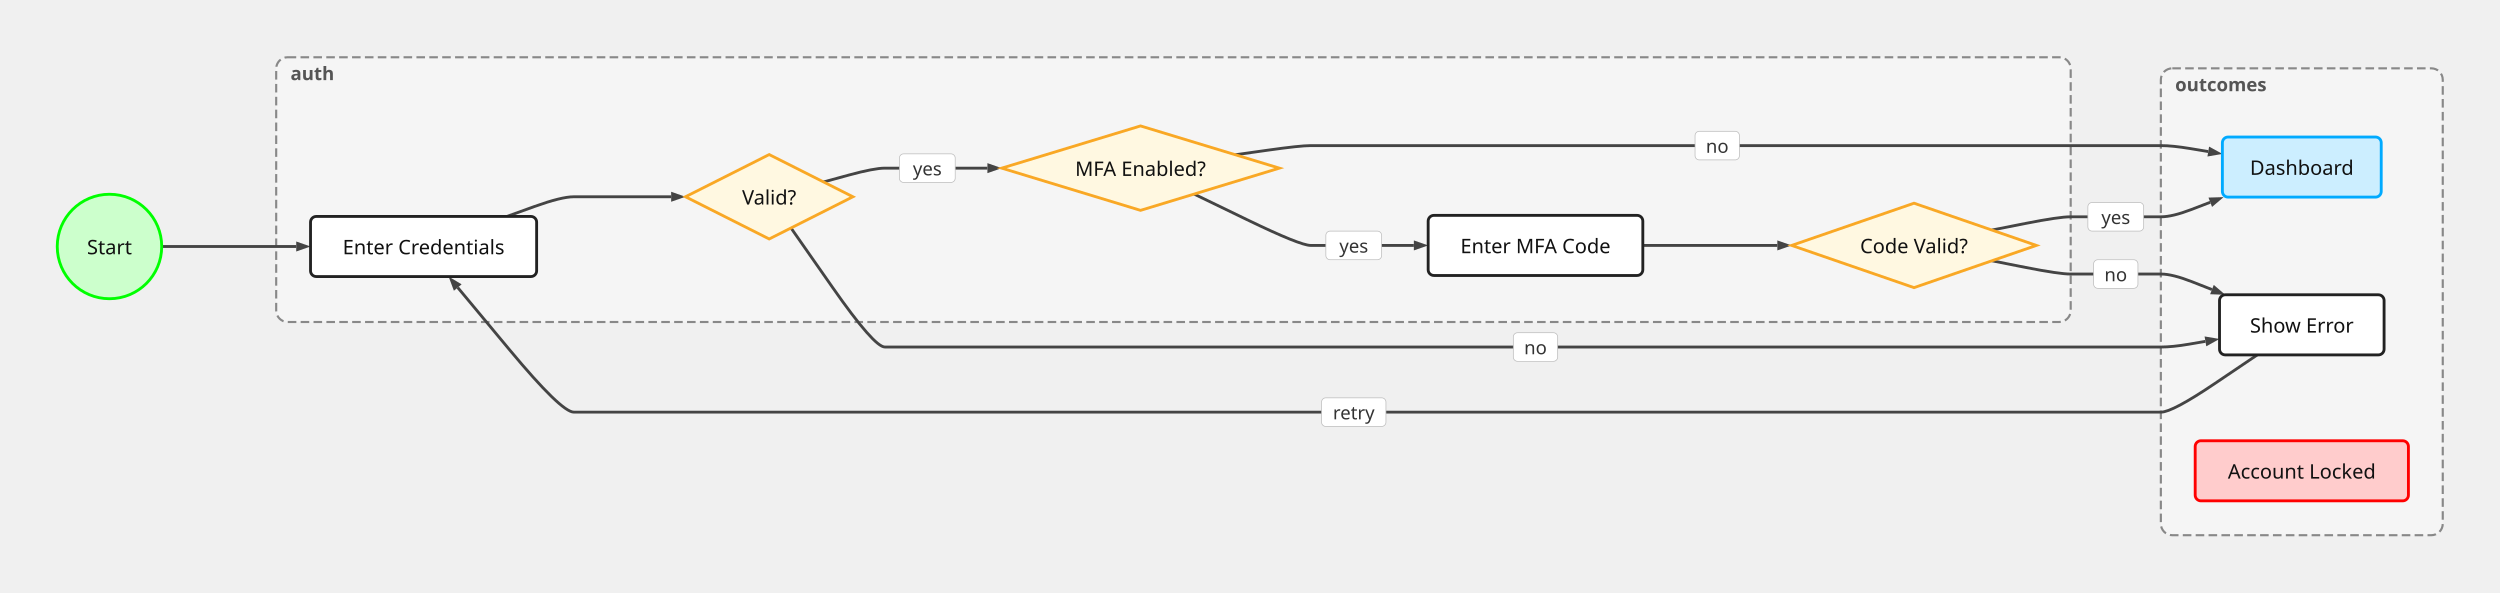
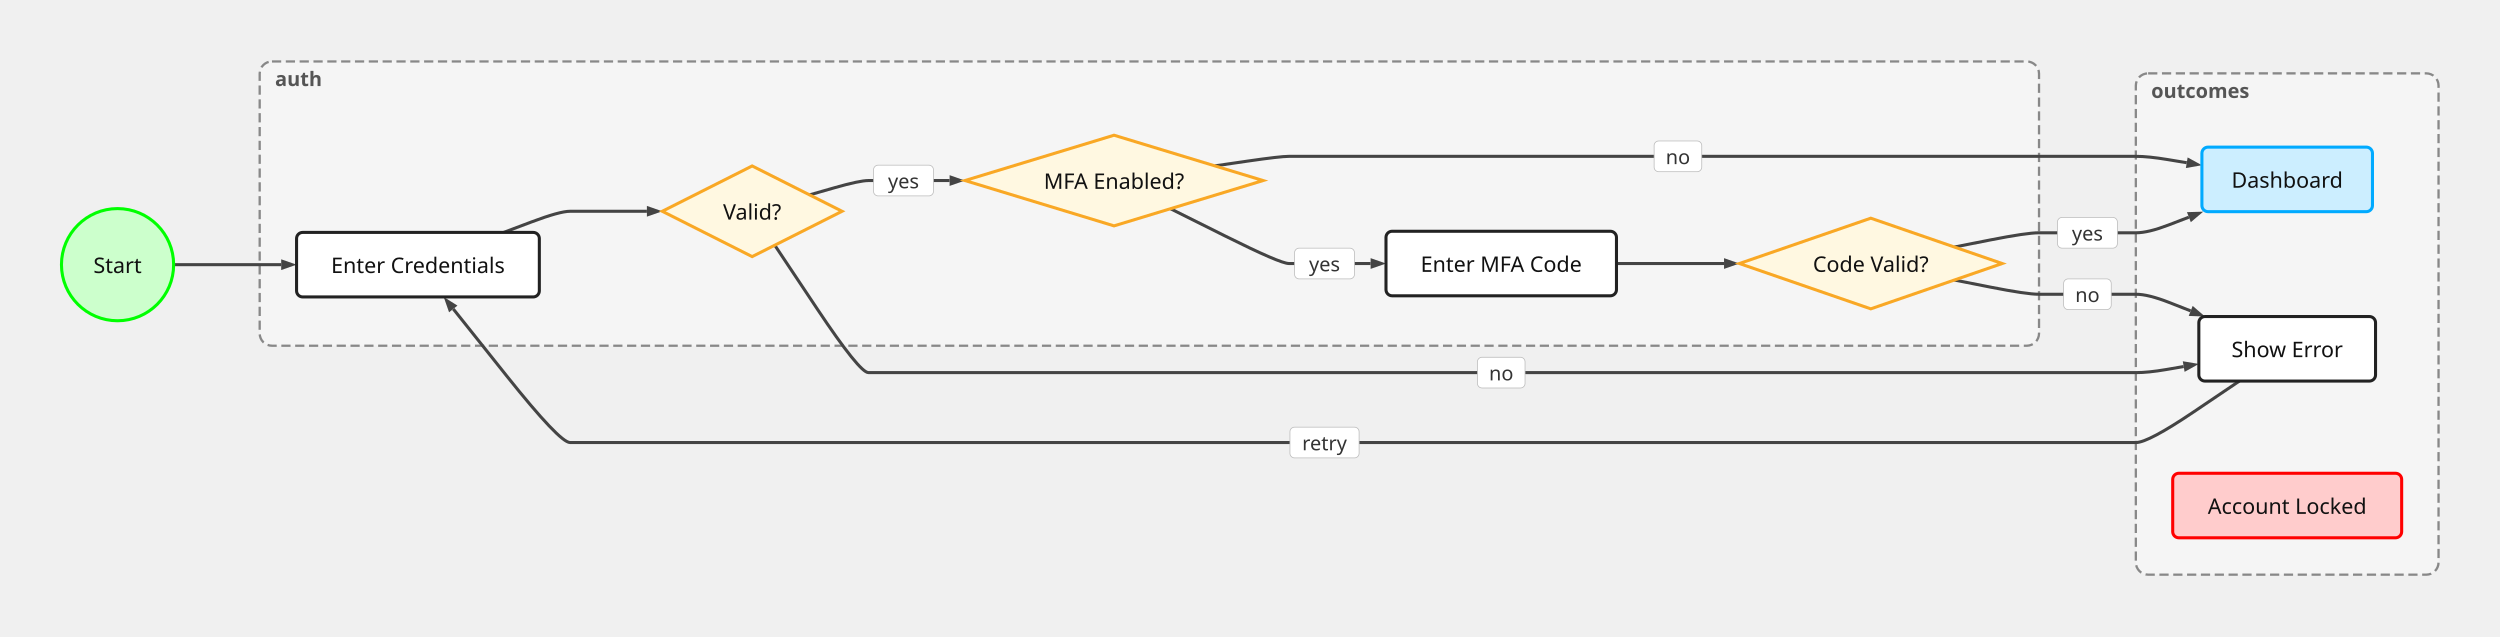
- <svg xmlns="http://www.w3.org/2000/svg" viewBox="-40 -47 1747 414" style="max-width:100%">
+ <svg xmlns="http://www.w3.org/2000/svg" viewBox="-40 -47 1627 414" style="max-width:100%">
  <defs>
    <marker id="glypho-53rf49-arrowhead" markerWidth="10" markerHeight="7" refX="0" refY="3.5" orient="auto" markerUnits="userSpaceOnUse">
      <polygon points="0 0, 10 3.5, 0 7" fill="#444444" />
    </marker>
    <marker id="glypho-53rf49-arrowhead-thick" markerWidth="14" markerHeight="10" refX="0" refY="5" orient="auto" markerUnits="userSpaceOnUse">
      <polygon points="0 0, 14 5, 0 10" fill="#444444" />
    </marker>
    <marker id="glypho-53rf49-arrowhead-reverse" markerWidth="10" markerHeight="7" refX="10" refY="3.5" orient="auto" markerUnits="userSpaceOnUse">
      <polygon points="10 0, 0 3.5, 10 7" fill="#444444" />
    </marker>
  </defs>
  <g>
-     <rect x="153" y="-7" width="1254" height="185" fill="#f5f5f5" fill-opacity="1" stroke="#888888" stroke-width="1.5" stroke-dasharray="6 3" rx="8" ry="8" />
-     <text x="163" y="9" fill="#555555" font-size="13" font-family="system-ui, sans-serif" font-weight="bold">auth</text>
+     <rect x="129" y="-7" width="1158" height="185" fill="#f5f5f5" fill-opacity="1" stroke="#888888" stroke-width="1.5" stroke-dasharray="6 3" rx="8" ry="8" />
+     <text x="139" y="9" fill="#555555" font-size="13" font-family="system-ui, sans-serif" font-weight="bold">auth</text>
  </g>
  <g>
-     <rect x="1470" y="0.75" width="197" height="326.25" fill="#f5f5f5" fill-opacity="1" stroke="#888888" stroke-width="1.5" stroke-dasharray="6 3" rx="8" ry="8" />
-     <text x="1480" y="16.75" fill="#555555" font-size="13" font-family="system-ui, sans-serif" font-weight="bold">outcomes</text>
+     <rect x="1350" y="0.75" width="197" height="326.25" fill="#f5f5f5" fill-opacity="1" stroke="#888888" stroke-width="1.5" stroke-dasharray="6 3" rx="8" ry="8" />
+     <text x="1360" y="16.75" fill="#555555" font-size="13" font-family="system-ui, sans-serif" font-weight="bold">outcomes</text>
  </g>
-   <path d="M 73 125.25 L 81.667 125.25 Q 90.333 125.25 99 125.25 Q 107.667 125.25 116.333 125.25 Q 125 125.25 133.667 125.25 Q 142.333 125.25 151 125.25 Q 159.667 125.25 163.333 125.25 L 167 125.25" fill="none" stroke="#444444" stroke-width="2" marker-end="url(#glypho-53rf49-arrowhead)" />
-   <path d="M 314.216 104.25 L 333.275 97.375 Q 352.333 90.5 361 90.5 Q 369.667 90.5 378.333 90.5 Q 387 90.5 395.667 90.5 Q 404.333 90.5 413 90.5 Q 421.667 90.5 425.333 90.5 L 429 90.5" fill="none" stroke="#444444" stroke-width="2" marker-end="url(#glypho-53rf49-arrowhead)" />
-   <path d="M 535.48 80.153 L 553.195 75.326 Q 570.91 70.5 578.366 70.5 Q 585.821 70.5 596.91 70.5 Q 608 70.5 619.09 70.5 Q 630.179 70.5 637.634 70.5 Q 645.09 70.5 647.545 70.5 L 650 70.5" fill="none" stroke="#444444" stroke-width="2" marker-end="url(#glypho-53rf49-arrowhead)" />
-   <path d="M 512.749 112.31 L 541.83 153.905 Q 570.91 195.5 578.366 195.5 Q 585.821 195.5 596.91 195.5 Q 608 195.5 619.09 195.5 Q 630.179 195.5 637.634 195.5 Q 645.09 195.5 701.045 195.5 Q 757 195.5 812.798 195.5 Q 868.596 195.5 875.895 195.5 Q 883.193 195.5 894.596 195.5 Q 906 195.5 917.404 195.5 Q 928.807 195.5 936.105 195.5 Q 943.404 195.5 988.202 195.5 Q 1033 195.5 1078.175 195.5 Q 1123.351 195.5 1131.026 195.5 Q 1138.701 195.5 1149.351 195.5 Q 1160 195.5 1170.649 195.5 Q 1181.299 195.5 1188.974 195.5 Q 1196.649 195.5 1247.075 195.5 Q 1297.5 195.5 1348.207 195.5 Q 1398.914 195.5 1406.871 195.5 Q 1414.828 195.5 1426.664 195.5 Q 1438.5 195.5 1450.336 195.5 Q 1462.172 195.5 1470.129 195.5 Q 1478.086 195.5 1489.615 193.524 L 1501.144 191.547" fill="none" stroke="#444444" stroke-width="2" marker-end="url(#glypho-53rf49-arrowhead)" />
-   <path d="M 823.254 61.149 L 845.925 57.95 Q 868.596 54.75 875.895 54.75 Q 883.193 54.75 894.596 54.75 Q 906 54.75 917.404 54.75 Q 928.807 54.75 936.105 54.75 Q 943.404 54.75 988.202 54.75 Q 1033 54.75 1078.175 54.75 Q 1123.351 54.75 1131.026 54.75 Q 1138.701 54.75 1149.351 54.75 Q 1160 54.75 1170.649 54.75 Q 1181.299 54.75 1188.974 54.75 Q 1196.649 54.75 1247.075 54.75 Q 1297.5 54.75 1348.207 54.75 Q 1398.914 54.75 1406.871 54.75 Q 1414.828 54.75 1426.664 54.75 Q 1438.5 54.75 1450.336 54.75 Q 1462.172 54.75 1470.129 54.75 Q 1478.086 54.75 1490.61 56.828 L 1503.135 58.906" fill="none" stroke="#444444" stroke-width="2" marker-end="url(#glypho-53rf49-arrowhead)" />
-   <path d="M 794.436 88.615 L 831.516 106.557 Q 868.596 124.5 875.895 124.5 Q 883.193 124.5 894.596 124.5 Q 906 124.5 917.404 124.5 Q 928.807 124.5 936.105 124.5 Q 943.404 124.5 945.702 124.5 L 948 124.5" fill="none" stroke="#444444" stroke-width="2" marker-end="url(#glypho-53rf49-arrowhead)" />
-   <path d="M 1108 124.5 L 1115.675 124.5 Q 1123.351 124.5 1131.026 124.5 Q 1138.701 124.5 1149.351 124.5 Q 1160 124.5 1170.649 124.5 Q 1181.299 124.5 1188.974 124.5 Q 1196.649 124.5 1199.325 124.5 L 1202 124.5" fill="none" stroke="#444444" stroke-width="2" marker-end="url(#glypho-53rf49-arrowhead)" />
-   <path d="M 1351.904 113.771 L 1375.409 109.135 Q 1398.914 104.5 1406.871 104.5 Q 1414.828 104.5 1426.664 104.5 Q 1438.5 104.5 1450.336 104.5 Q 1462.172 104.5 1470.129 104.5 Q 1478.086 104.5 1491.307 99.419 L 1504.527 94.338" fill="none" stroke="#444444" stroke-width="2" marker-end="url(#glypho-53rf49-arrowhead)" />
-   <path d="M 1351.904 135.229 L 1375.409 139.865 Q 1398.914 144.5 1406.871 144.5 Q 1414.828 144.5 1426.664 144.5 Q 1438.5 144.5 1450.336 144.5 Q 1462.172 144.5 1470.129 144.5 Q 1478.086 144.5 1491.897 149.923 L 1505.707 155.345" fill="none" stroke="#444444" stroke-width="2" marker-end="url(#glypho-53rf49-arrowhead)" />
-   <path d="M 1537.374 201 L 1507.73 221 Q 1478.086 241 1470.129 241 Q 1462.172 241 1450.336 241 Q 1438.5 241 1426.664 241 Q 1414.828 241 1406.871 241 Q 1398.914 241 1348.207 241 Q 1297.5 241 1247.075 241 Q 1196.649 241 1188.974 241 Q 1181.299 241 1170.649 241 Q 1160 241 1149.351 241 Q 1138.701 241 1131.026 241 Q 1123.351 241 1078.175 241 Q 1033 241 988.202 241 Q 943.404 241 936.105 241 Q 928.807 241 917.404 241 Q 906 241 894.596 241 Q 883.193 241 875.895 241 Q 868.596 241 812.798 241 Q 757 241 701.045 241 Q 645.09 241 637.634 241 Q 630.179 241 619.09 241 Q 608 241 596.91 241 Q 585.821 241 578.366 241 Q 570.91 241 534.205 241 Q 497.5 241 459.583 241 Q 421.667 241 413 241 Q 404.333 241 395.667 241 Q 387 241 378.333 241 Q 369.667 241 361 241 Q 352.333 241 316.104 197.468 L 279.874 153.936" fill="none" stroke="#444444" stroke-width="2" marker-end="url(#glypho-53rf49-arrowhead)" />
+   <path d="M 73 125.25 L 79.667 125.25 Q 86.333 125.25 93 125.25 Q 99.667 125.25 106.333 125.25 Q 113 125.25 119.667 125.25 Q 126.333 125.25 133 125.25 Q 139.667 125.25 141.333 125.25 L 143 125.25" fill="none" stroke="#444444" stroke-width="2" marker-end="url(#glypho-53rf49-arrowhead)" />
+   <path d="M 287.799 104.25 L 306.066 97.375 Q 324.333 90.5 331 90.5 Q 337.667 90.5 344.333 90.5 Q 351 90.5 357.667 90.5 Q 364.333 90.5 371 90.5 Q 377.667 90.5 379.333 90.5 L 381 90.5" fill="none" stroke="#444444" stroke-width="2" marker-end="url(#glypho-53rf49-arrowhead)" />
+   <path d="M 486.836 79.828 L 503.153 75.164 Q 519.47 70.5 525.204 70.5 Q 530.939 70.5 539.47 70.5 Q 548 70.5 556.53 70.5 Q 565.061 70.5 570.796 70.5 Q 576.53 70.5 577.265 70.5 L 578 70.5" fill="none" stroke="#444444" stroke-width="2" marker-end="url(#glypho-53rf49-arrowhead)" />
+   <path d="M 464.214 112.58 L 491.842 154.04 Q 519.47 195.5 525.204 195.5 Q 530.939 195.5 539.47 195.5 Q 548 195.5 556.53 195.5 Q 565.061 195.5 570.796 195.5 Q 576.53 195.5 630.765 195.5 Q 685 195.5 739.114 195.5 Q 793.228 195.5 798.842 195.5 Q 804.456 195.5 813.228 195.5 Q 822 195.5 830.772 195.5 Q 839.544 195.5 845.158 195.5 Q 850.772 195.5 893.886 195.5 Q 937 195.5 980.404 195.5 Q 1023.808 195.5 1029.712 195.5 Q 1035.616 195.5 1043.808 195.5 Q 1052 195.5 1060.192 195.5 Q 1068.384 195.5 1074.288 195.5 Q 1080.192 195.5 1128.846 195.5 Q 1177.5 195.5 1228.207 195.5 Q 1278.914 195.5 1286.871 195.5 Q 1294.828 195.5 1306.664 195.5 Q 1318.5 195.5 1330.336 195.5 Q 1342.172 195.5 1350.129 195.5 Q 1358.086 195.5 1369.615 193.524 L 1381.144 191.547" fill="none" stroke="#444444" stroke-width="2" marker-end="url(#glypho-53rf49-arrowhead)" />
+   <path d="M 750.607 60.953 L 771.917 57.851 Q 793.228 54.75 798.842 54.75 Q 804.456 54.75 813.228 54.75 Q 822 54.75 830.772 54.75 Q 839.544 54.75 845.158 54.75 Q 850.772 54.75 893.886 54.75 Q 937 54.75 980.404 54.75 Q 1023.808 54.75 1029.712 54.75 Q 1035.616 54.75 1043.808 54.75 Q 1052 54.75 1060.192 54.75 Q 1068.384 54.75 1074.288 54.75 Q 1080.192 54.75 1128.846 54.75 Q 1177.5 54.75 1228.207 54.75 Q 1278.914 54.75 1286.871 54.75 Q 1294.828 54.75 1306.664 54.75 Q 1318.5 54.75 1330.336 54.75 Q 1342.172 54.75 1350.129 54.75 Q 1358.086 54.75 1370.61 56.828 L 1383.135 58.906" fill="none" stroke="#444444" stroke-width="2" marker-end="url(#glypho-53rf49-arrowhead)" />
+   <path d="M 721.734 88.828 L 757.481 106.664 Q 793.228 124.5 798.842 124.5 Q 804.456 124.5 813.228 124.5 Q 822 124.5 830.772 124.5 Q 839.544 124.5 845.158 124.5 Q 850.772 124.5 851.386 124.5 L 852 124.5" fill="none" stroke="#444444" stroke-width="2" marker-end="url(#glypho-53rf49-arrowhead)" />
+   <path d="M 1012 124.5 L 1017.904 124.5 Q 1023.808 124.5 1029.712 124.5 Q 1035.616 124.5 1043.808 124.5 Q 1052 124.5 1060.192 124.5 Q 1068.384 124.5 1074.288 124.5 Q 1080.192 124.5 1081.096 124.5 L 1082 124.5" fill="none" stroke="#444444" stroke-width="2" marker-end="url(#glypho-53rf49-arrowhead)" />
+   <path d="M 1231.904 113.771 L 1255.409 109.135 Q 1278.914 104.5 1286.871 104.5 Q 1294.828 104.5 1306.664 104.5 Q 1318.5 104.5 1330.336 104.5 Q 1342.172 104.5 1350.129 104.5 Q 1358.086 104.5 1371.307 99.419 L 1384.527 94.338" fill="none" stroke="#444444" stroke-width="2" marker-end="url(#glypho-53rf49-arrowhead)" />
+   <path d="M 1231.904 135.229 L 1255.409 139.865 Q 1278.914 144.5 1286.871 144.5 Q 1294.828 144.5 1306.664 144.5 Q 1318.5 144.5 1330.336 144.5 Q 1342.172 144.5 1350.129 144.5 Q 1358.086 144.5 1371.897 149.923 L 1385.707 155.345" fill="none" stroke="#444444" stroke-width="2" marker-end="url(#glypho-53rf49-arrowhead)" />
+   <path d="M 1417.374 201 L 1387.73 221 Q 1358.086 241 1350.129 241 Q 1342.172 241 1330.336 241 Q 1318.5 241 1306.664 241 Q 1294.828 241 1286.871 241 Q 1278.914 241 1228.207 241 Q 1177.5 241 1128.846 241 Q 1080.192 241 1074.288 241 Q 1068.384 241 1060.192 241 Q 1052 241 1043.808 241 Q 1035.616 241 1029.712 241 Q 1023.808 241 980.404 241 Q 937 241 893.886 241 Q 850.772 241 845.158 241 Q 839.544 241 830.772 241 Q 822 241 813.228 241 Q 804.456 241 798.842 241 Q 793.228 241 739.114 241 Q 685 241 630.765 241 Q 576.53 241 570.796 241 Q 565.061 241 556.53 241 Q 548 241 539.47 241 Q 530.939 241 525.204 241 Q 519.47 241 484.485 241 Q 449.5 241 413.583 241 Q 377.667 241 371 241 Q 364.333 241 357.667 241 Q 351 241 344.333 241 Q 337.667 241 331 241 Q 324.333 241 289.66 197.534 L 254.988 154.067" fill="none" stroke="#444444" stroke-width="2" marker-end="url(#glypho-53rf49-arrowhead)" />
  <g transform="translate(0, 88.75)" data-node-id="start">
    <circle cx="36.5" cy="36.5" r="36.5" fill="#ccffcc" stroke="#00ff00" stroke-width="2" />
    <text x="36.5" y="36.5" text-anchor="middle" dominant-baseline="central" fill="#111111" font-size="14" font-family="system-ui, sans-serif">Start</text>
  </g>
-   <g transform="translate(177, 104.25)" data-node-id="login">
+   <g transform="translate(153, 104.25)" data-node-id="login">
    <rect x="0" y="0" width="158" height="42" rx="4" ry="4" fill="#ffffff" stroke="#222222" stroke-width="2" />
    <text x="79" y="21" text-anchor="middle" dominant-baseline="central" fill="#111111" font-size="14" font-family="system-ui, sans-serif">Enter Credentials</text>
  </g>
-   <g transform="translate(439, 61)" data-node-id="validate">
+   <g transform="translate(391, 61)" data-node-id="validate">
    <polygon points="58.5,0 117,29.5 58.5,59 0,29.5" fill="#fff8e1" stroke="#f9a825" stroke-width="2" />
    <text x="58.5" y="29.5" text-anchor="middle" dominant-baseline="central" fill="#111111" font-size="14" font-family="system-ui, sans-serif">Valid?</text>
  </g>
-   <g transform="translate(660, 41)" data-node-id="mfa">
+   <g transform="translate(588, 41)" data-node-id="mfa">
    <polygon points="97,0 194,29.5 97,59 0,29.5" fill="#fff8e1" stroke="#f9a825" stroke-width="2" />
    <text x="97" y="29.5" text-anchor="middle" dominant-baseline="central" fill="#111111" font-size="14" font-family="system-ui, sans-serif">MFA Enabled?</text>
  </g>
-   <g transform="translate(958, 103.5)" data-node-id="verify">
+   <g transform="translate(862, 103.5)" data-node-id="verify">
    <rect x="0" y="0" width="150" height="42" rx="4" ry="4" fill="#ffffff" stroke="#222222" stroke-width="2" />
    <text x="75" y="21" text-anchor="middle" dominant-baseline="central" fill="#111111" font-size="14" font-family="system-ui, sans-serif">Enter MFA Code</text>
  </g>
-   <g transform="translate(1212, 95)" data-node-id="mfa_check">
+   <g transform="translate(1092, 95)" data-node-id="mfa_check">
    <polygon points="85.5,0 171,29.5 85.5,59 0,29.5" fill="#fff8e1" stroke="#f9a825" stroke-width="2" />
    <text x="85.5" y="29.5" text-anchor="middle" dominant-baseline="central" fill="#111111" font-size="14" font-family="system-ui, sans-serif">Code Valid?</text>
  </g>
-   <g transform="translate(1513, 48.75)" data-node-id="dashboard">
+   <g transform="translate(1393, 48.75)" data-node-id="dashboard">
    <rect x="0" y="0" width="111" height="42" rx="4" ry="4" fill="#cceeff" stroke="#00aaff" stroke-width="2" />
    <text x="55.5" y="21" text-anchor="middle" dominant-baseline="central" fill="#111111" font-size="14" font-family="system-ui, sans-serif">Dashboard</text>
  </g>
-   <g transform="translate(1511, 159)" data-node-id="retry">
+   <g transform="translate(1391, 159)" data-node-id="retry">
    <rect x="0" y="0" width="115" height="42" rx="4" ry="4" fill="#ffffff" stroke="#222222" stroke-width="2" />
    <text x="57.5" y="21" text-anchor="middle" dominant-baseline="central" fill="#111111" font-size="14" font-family="system-ui, sans-serif">Show Error</text>
  </g>
-   <g transform="translate(1494, 261)" data-node-id="lockout">
+   <g transform="translate(1374, 261)" data-node-id="lockout">
    <rect x="0" y="0" width="149" height="42" rx="4" ry="4" fill="#ffcccc" stroke="#ff0000" stroke-width="2" />
    <text x="74.5" y="21" text-anchor="middle" dominant-baseline="central" fill="#111111" font-size="14" font-family="system-ui, sans-serif">Account Locked</text>
  </g>
-   <g transform="translate(608, 70.5)">
+   <g transform="translate(548, 70.5)">
    <rect x="-19.5" y="-10" width="39" height="20" fill="white" stroke="#bbb" stroke-width="0.5" rx="3" />
    <text y="0" text-anchor="middle" dominant-baseline="central" fill="#333333" font-size="13" font-family="system-ui, sans-serif">yes</text>
  </g>
-   <g transform="translate(1033, 195.5)">
+   <g transform="translate(937, 195.5)">
    <rect x="-15.5" y="-10" width="31" height="20" fill="white" stroke="#bbb" stroke-width="0.5" rx="3" />
    <text y="0" text-anchor="middle" dominant-baseline="central" fill="#333333" font-size="13" font-family="system-ui, sans-serif">no</text>
  </g>
-   <g transform="translate(1160, 54.75)">
+   <g transform="translate(1052, 54.75)">
    <rect x="-15.5" y="-10" width="31" height="20" fill="white" stroke="#bbb" stroke-width="0.5" rx="3" />
    <text y="0" text-anchor="middle" dominant-baseline="central" fill="#333333" font-size="13" font-family="system-ui, sans-serif">no</text>
  </g>
-   <g transform="translate(906, 124.5)">
+   <g transform="translate(822, 124.5)">
    <rect x="-19.5" y="-10" width="39" height="20" fill="white" stroke="#bbb" stroke-width="0.5" rx="3" />
    <text y="0" text-anchor="middle" dominant-baseline="central" fill="#333333" font-size="13" font-family="system-ui, sans-serif">yes</text>
  </g>
-   <g transform="translate(1438.5, 104.5)">
+   <g transform="translate(1318.5, 104.5)">
    <rect x="-19.5" y="-10" width="39" height="20" fill="white" stroke="#bbb" stroke-width="0.5" rx="3" />
    <text y="0" text-anchor="middle" dominant-baseline="central" fill="#333333" font-size="13" font-family="system-ui, sans-serif">yes</text>
  </g>
-   <g transform="translate(1438.5, 144.5)">
+   <g transform="translate(1318.5, 144.5)">
    <rect x="-15.5" y="-10" width="31" height="20" fill="white" stroke="#bbb" stroke-width="0.5" rx="3" />
    <text y="0" text-anchor="middle" dominant-baseline="central" fill="#333333" font-size="13" font-family="system-ui, sans-serif">no</text>
  </g>
-   <g transform="translate(906, 241)">
+   <g transform="translate(822, 241)">
    <rect x="-22.5" y="-10" width="45" height="20" fill="white" stroke="#bbb" stroke-width="0.5" rx="3" />
    <text y="0" text-anchor="middle" dominant-baseline="central" fill="#333333" font-size="13" font-family="system-ui, sans-serif">retry</text>
  </g>
</svg>
